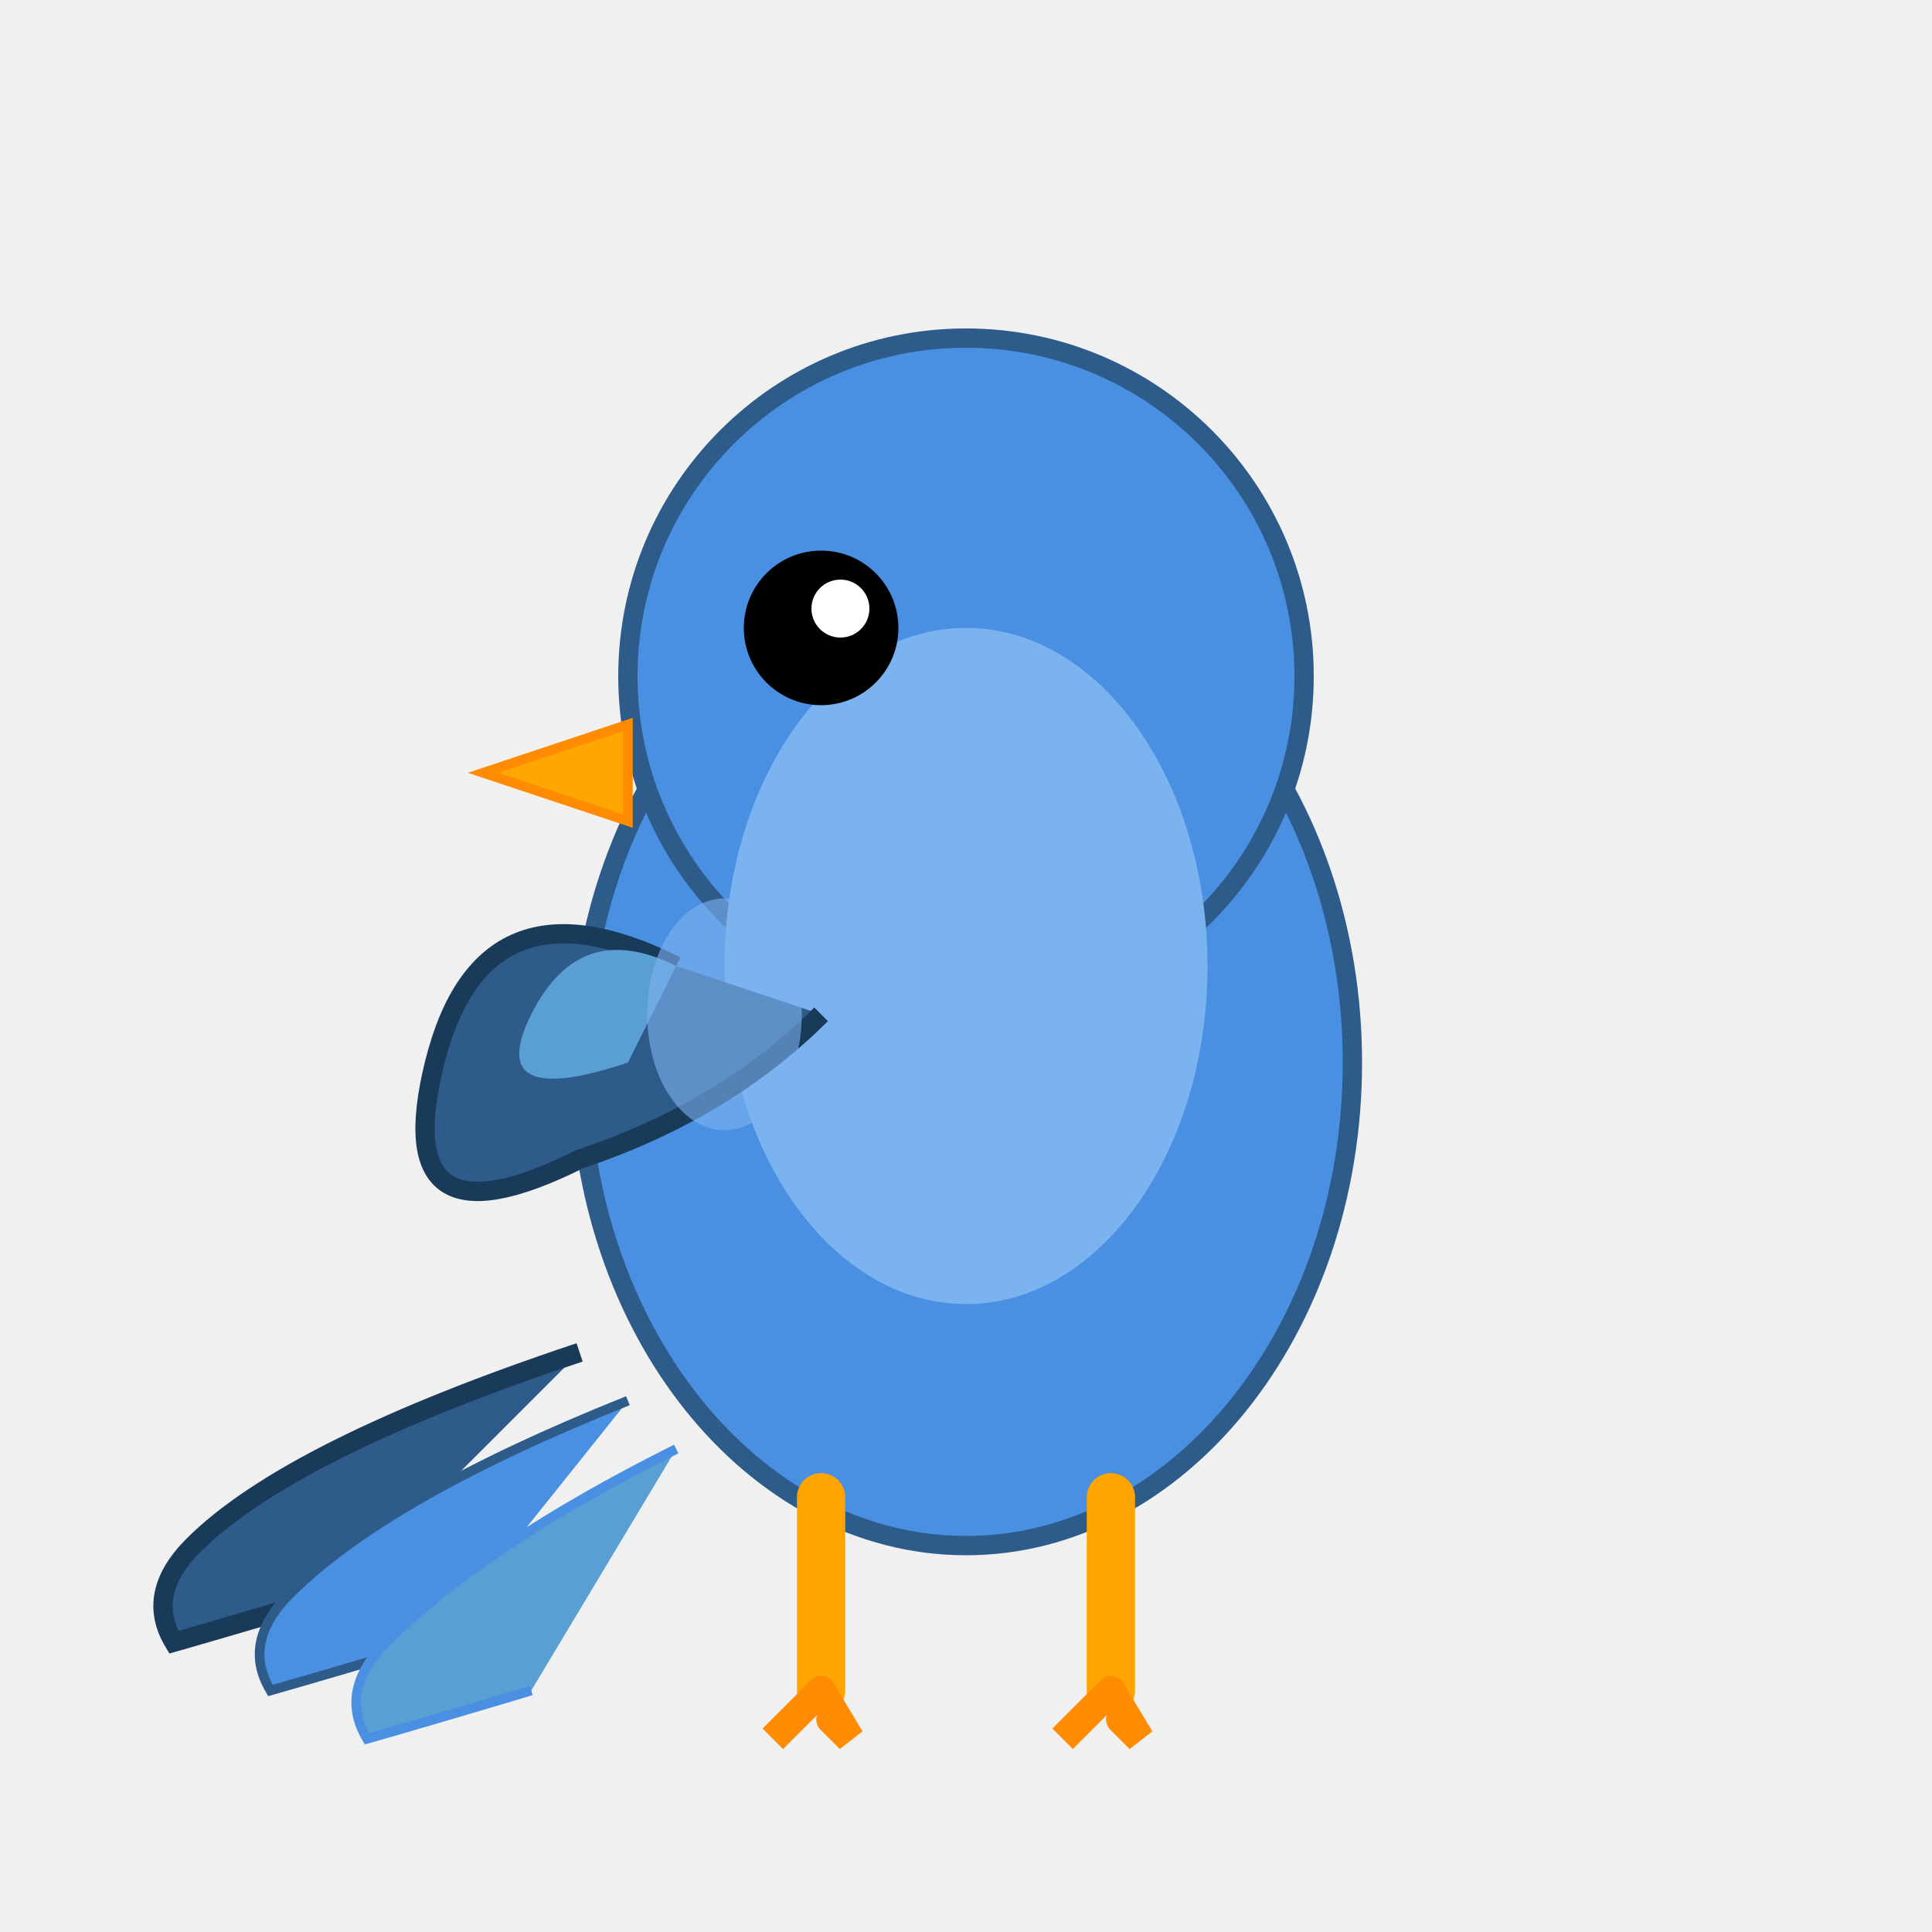
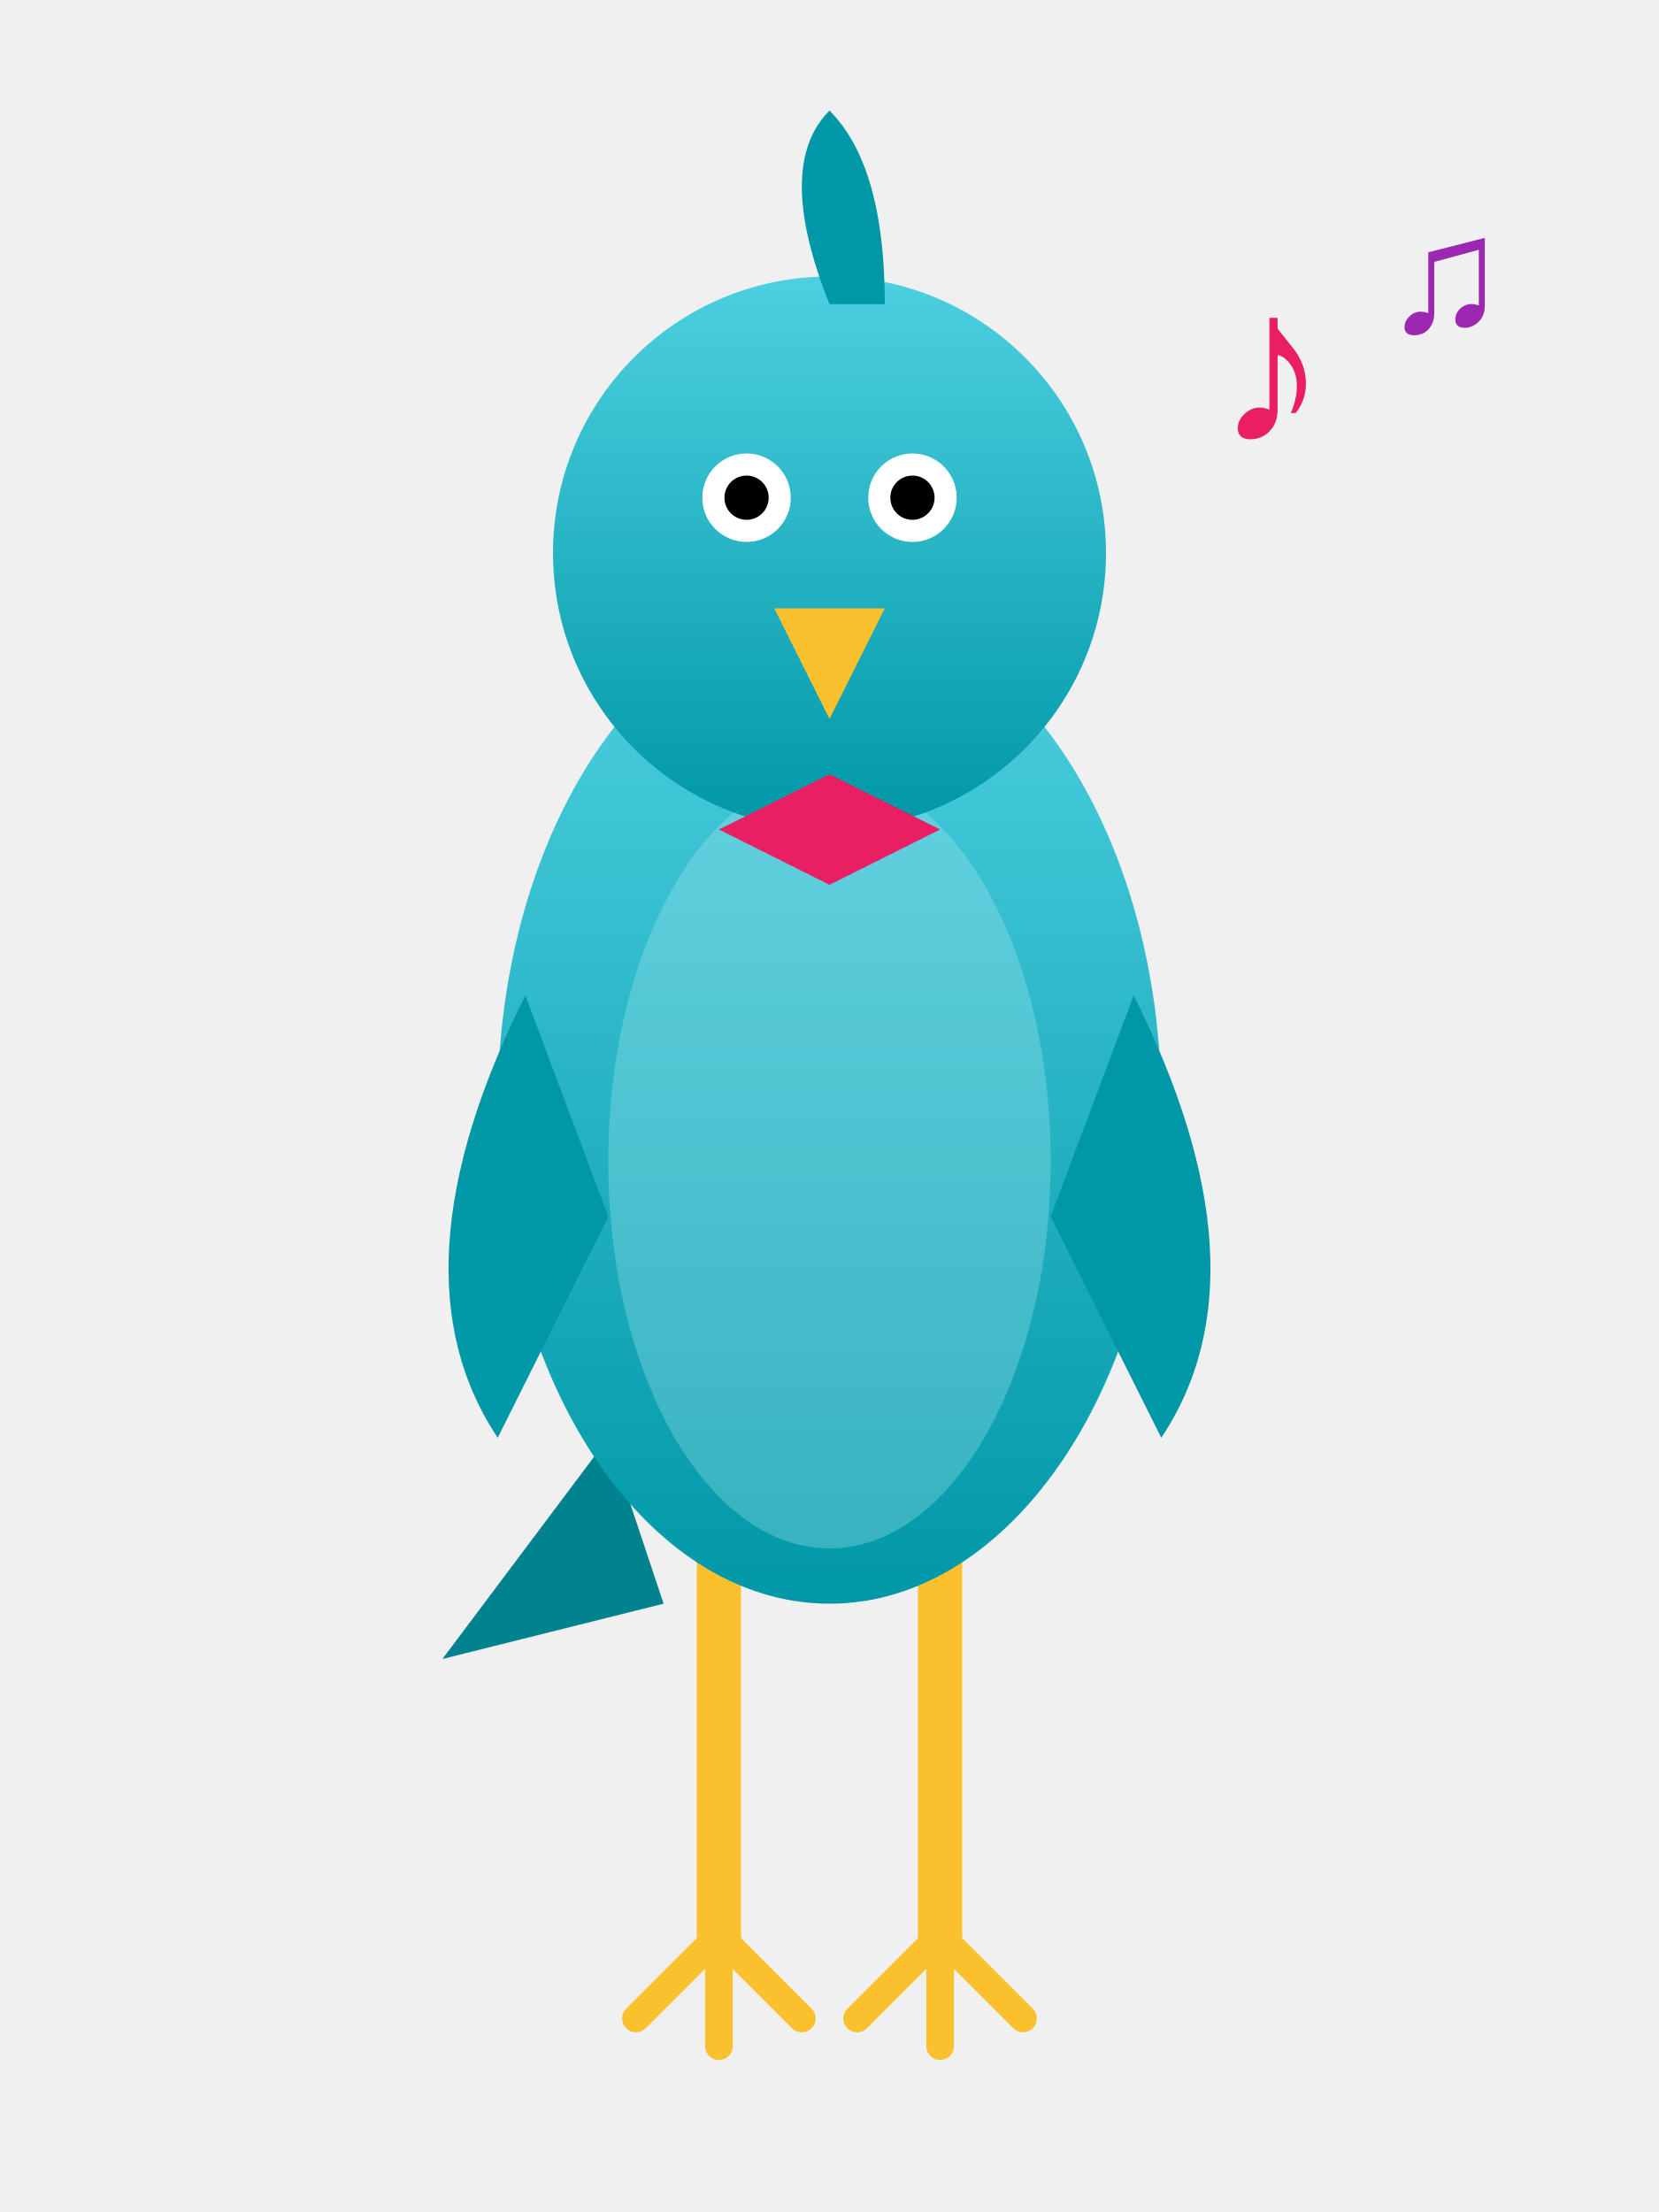
- <svg xmlns="http://www.w3.org/2000/svg" viewBox="0 0 200 200" width="200" height="200">
-   <ellipse cx="100" cy="110" rx="40" ry="50" fill="#4A90E2" stroke="#2E5C8A" stroke-width="2" />
-   <circle cx="100" cy="70" r="35" fill="#4A90E2" stroke="#2E5C8A" stroke-width="2" />
-   <ellipse cx="100" cy="100" rx="25" ry="35" fill="#7BB3F0" />
-   <path d="M 65 75 L 50 80 L 65 85 Z" fill="#FFA500" stroke="#FF8C00" stroke-width="1" />
-   <circle cx="85" cy="65" r="8" fill="#000" />
-   <circle cx="87" cy="63" r="3" fill="#FFF" />
-   <path d="M 70 100 Q 50 90, 45 110 Q 40 130, 60 120 Q 75 115, 85 105" fill="#2E5C8A" stroke="#1A3A5A" stroke-width="2" />
-   <path d="M 70 100 Q 60 95, 55 105 Q 50 115, 65 110" fill="#5A9FD4" />
-   <path d="M 60 140 Q 30 150, 20 160 Q 15 165, 18 170 Q 25 168, 35 165" fill="#2E5C8A" stroke="#1A3A5A" stroke-width="2" />
-   <path d="M 65 145 Q 40 155, 30 165 Q 25 170, 28 175 Q 35 173, 45 170" fill="#4A90E2" stroke="#2E5C8A" stroke-width="1" />
-   <path d="M 70 150 Q 50 160, 40 170 Q 35 175, 38 180 Q 45 178, 55 175" fill="#5A9FD4" stroke="#4A90E2" stroke-width="1" />
-   <line x1="85" y1="155" x2="85" y2="175" stroke="#FFA500" stroke-width="5" stroke-linecap="round" />
-   <line x1="115" y1="155" x2="115" y2="175" stroke="#FFA500" stroke-width="5" stroke-linecap="round" />
-   <path d="M 85 175 L 80 180 L 82 178" stroke="#FF8C00" stroke-width="3" fill="none" stroke-linecap="round" />
-   <path d="M 85 175 L 88 180 L 86 178" stroke="#FF8C00" stroke-width="3" fill="none" stroke-linecap="round" />
-   <path d="M 115 175 L 110 180 L 112 178" stroke="#FF8C00" stroke-width="3" fill="none" stroke-linecap="round" />
-   <path d="M 115 175 L 118 180 L 116 178" stroke="#FF8C00" stroke-width="3" fill="none" stroke-linecap="round" />
-   <ellipse cx="75" cy="105" rx="8" ry="12" fill="#7BB3F0" opacity="0.6" />
+ <svg xmlns="http://www.w3.org/2000/svg" viewBox="0 0 300 400">
+   <defs>
+     <linearGradient id="birdFeathers" x1="0%" y1="0%" x2="0%" y2="100%">
+       <stop offset="0%" stop-color="#4DD0E1" />
+       <stop offset="100%" stop-color="#0097A7" />
+     </linearGradient>
+   </defs>
+   <path d="M 130 280 L 130 350" stroke="#FBC02D" stroke-width="8" stroke-linecap="round" />
+   <path d="M 170 280 L 170 350" stroke="#FBC02D" stroke-width="8" stroke-linecap="round" />
+   <path d="M 130 350 L 115 365 M 130 350 L 130 370 M 130 350 L 145 365" stroke="#FBC02D" stroke-width="5" stroke-linecap="round" />
+   <path d="M 170 350 L 155 365 M 170 350 L 170 370 M 170 350 L 185 365" stroke="#FBC02D" stroke-width="5" stroke-linecap="round" />
+   <path d="M 110 260 L 80 300 L 120 290 Z" fill="#00838F" />
+   <ellipse cx="150" cy="200" rx="60" ry="90" fill="url(#birdFeathers)" />
+   <ellipse cx="150" cy="210" rx="40" ry="70" fill="#B2EBF2" opacity="0.3" />
+   <path d="M 95 180 Q 70 230 90 260 L 110 220" fill="#0097A7" />
+   <path d="M 205 180 Q 230 230 210 260 L 190 220" fill="#0097A7" />
+   <circle cx="150" cy="100" r="50" fill="url(#birdFeathers)" />
+   <path d="M 150 55 Q 140 30 150 20 Q 160 30 160 55" fill="#0097A7" />
+   <circle cx="135" cy="90" r="8" fill="#FFF" />
+   <circle cx="135" cy="90" r="4" fill="#000" />
+   <circle cx="165" cy="90" r="8" fill="#FFF" />
+   <circle cx="165" cy="90" r="4" fill="#000" />
+   <path d="M 140 110 L 160 110 L 150 130 Z" fill="#FBC02D" />
+   <path d="M 130 150 L 150 160 L 170 150 L 150 140 Z" fill="#E91E63" />
+   <text x="220" y="80" font-family="Arial" font-size="40" fill="#E91E63">♪</text>
+   <text x="250" y="60" font-family="Arial" font-size="30" fill="#9C27B0">♫</text>
</svg>
